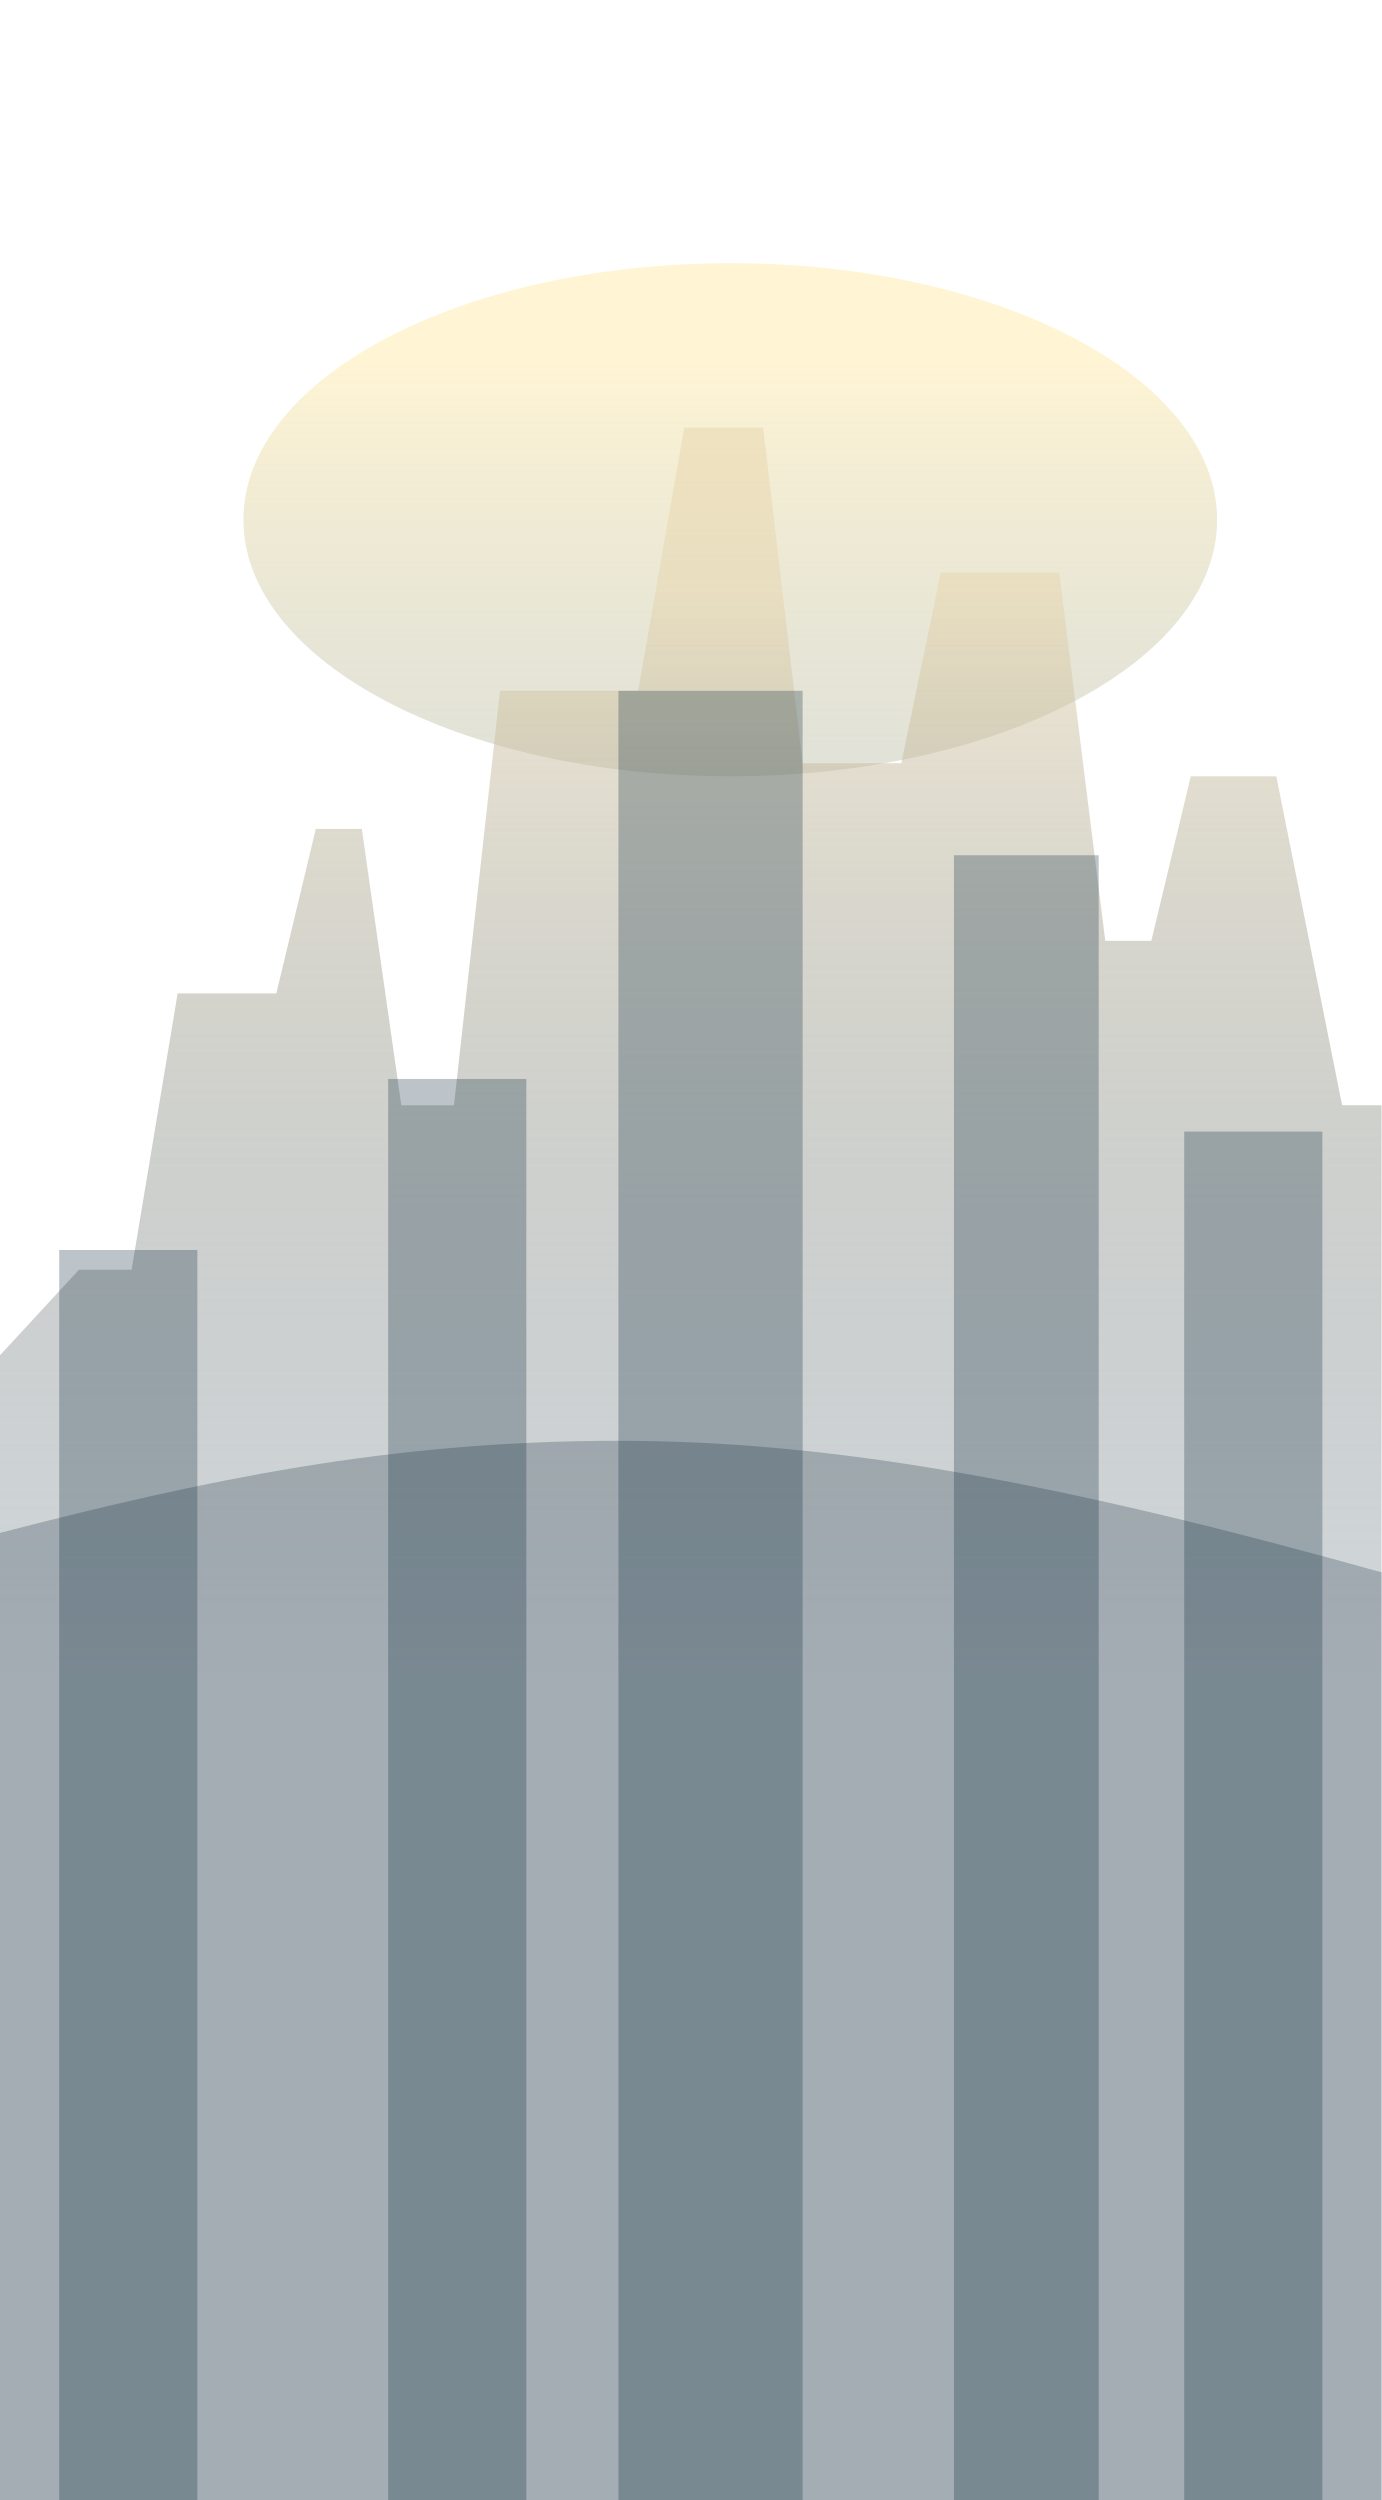
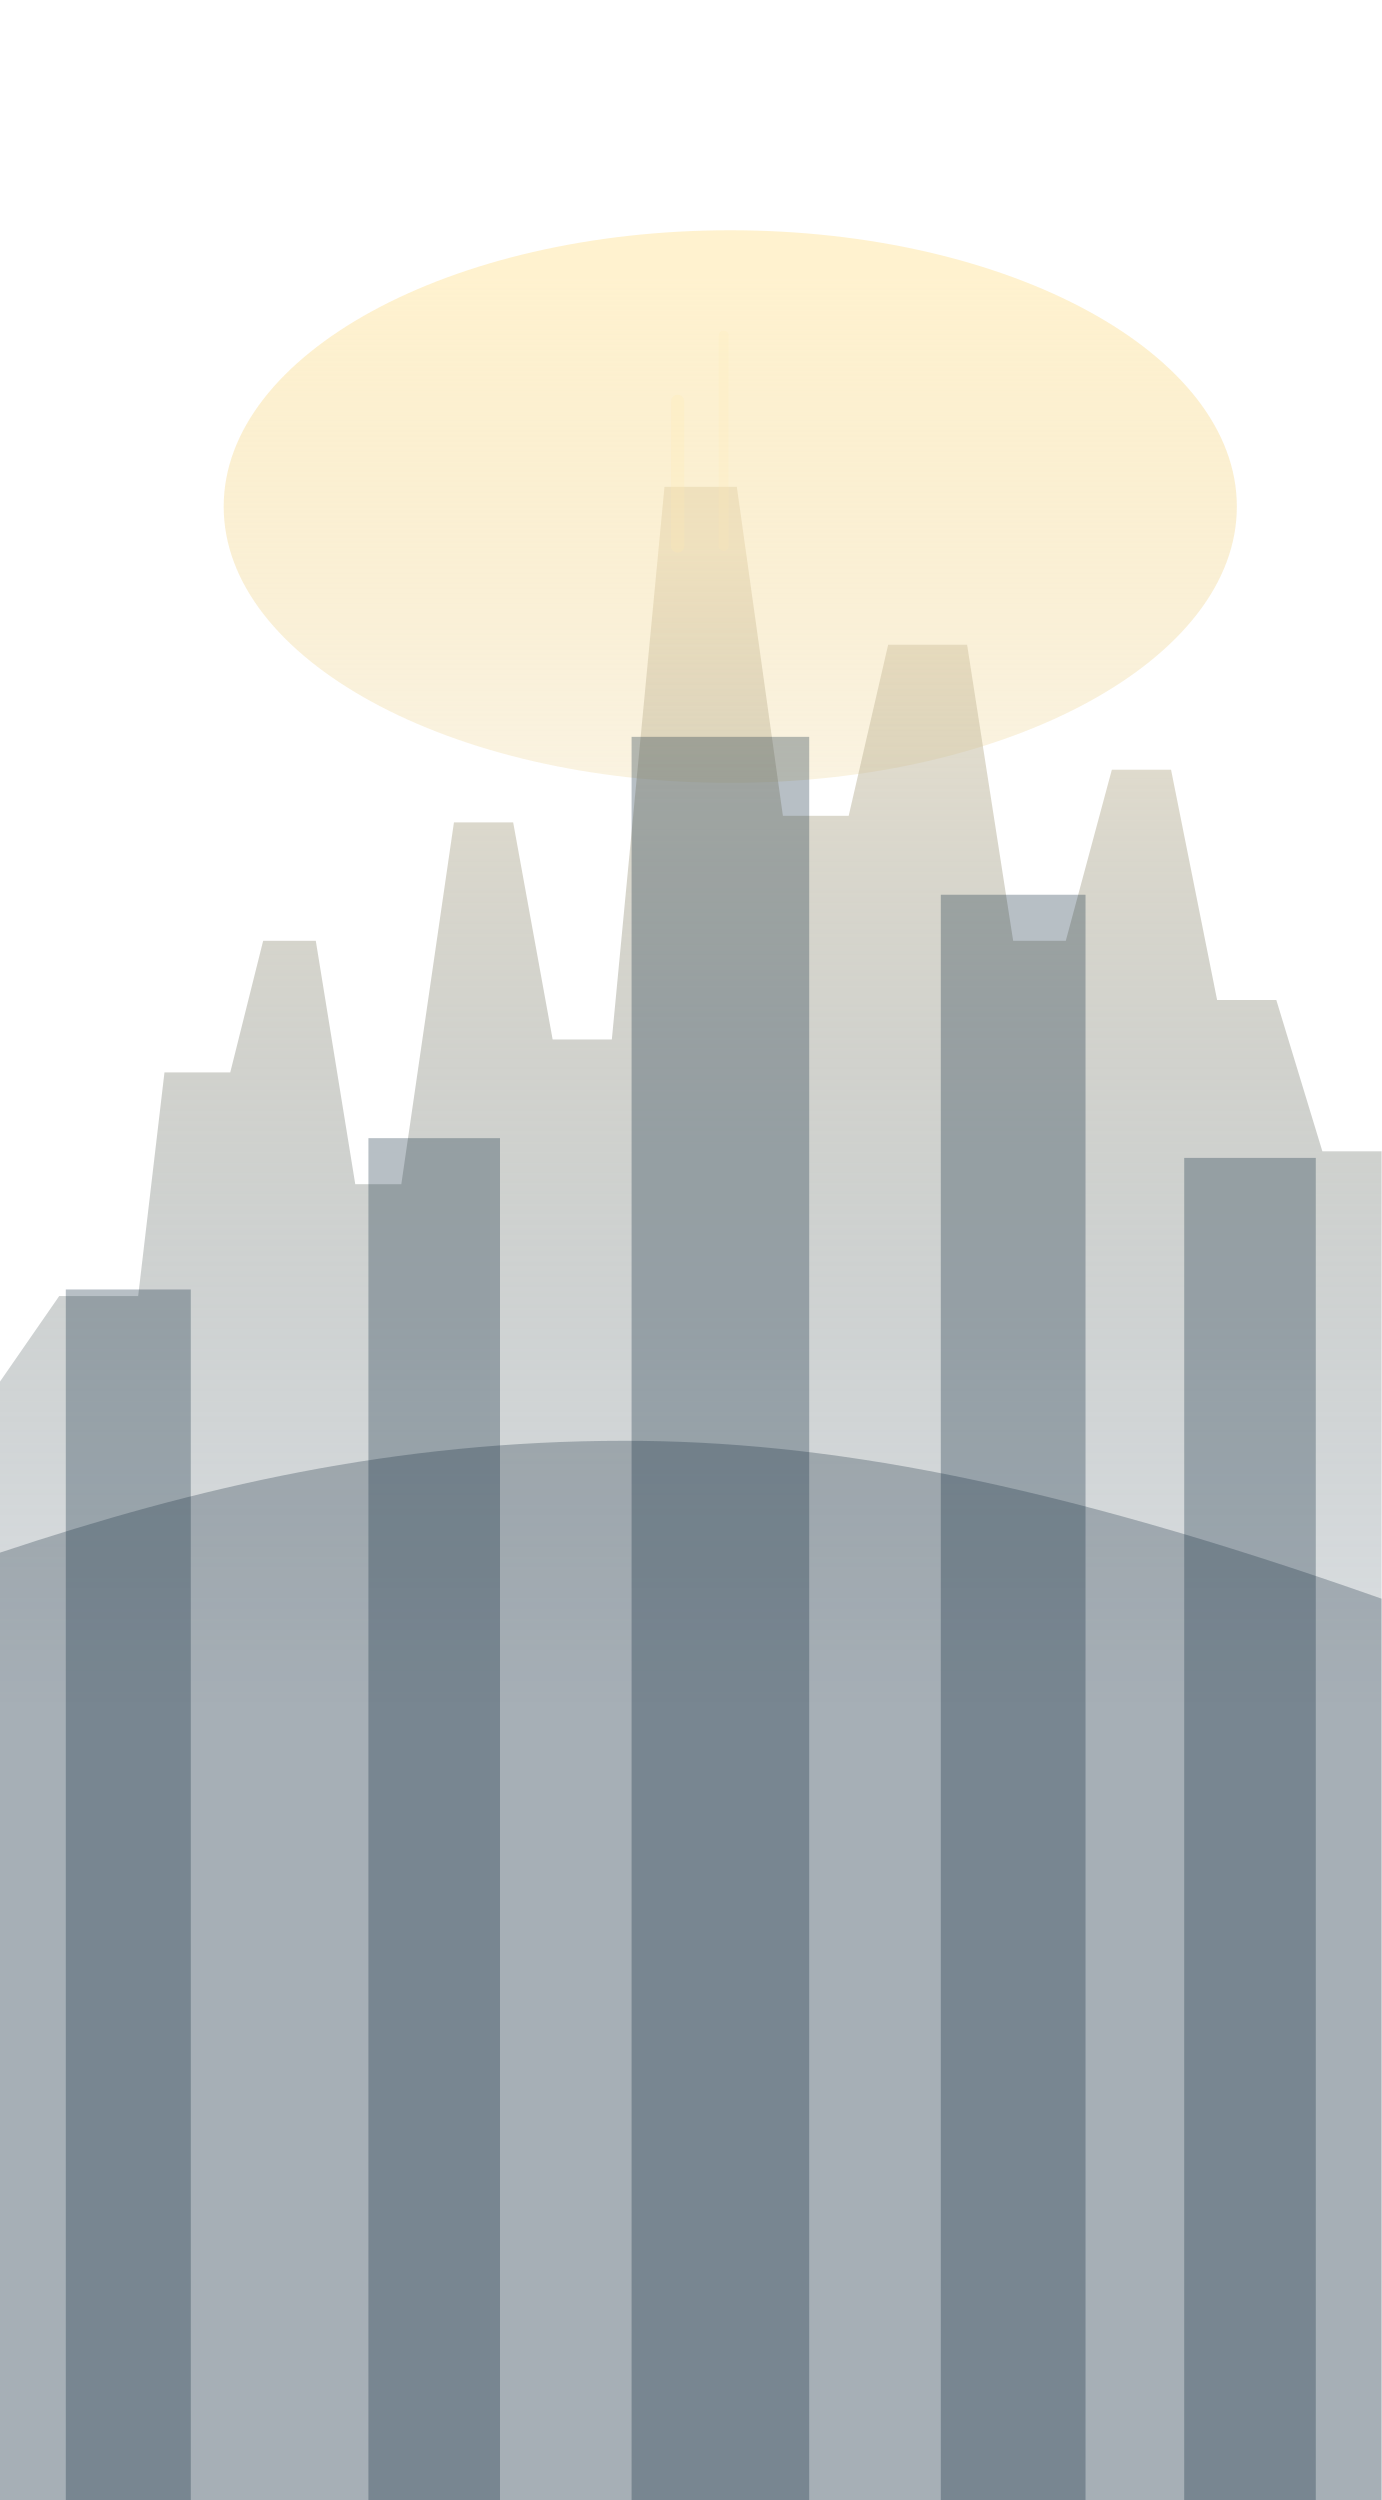
<svg xmlns="http://www.w3.org/2000/svg" viewBox="0 0 420 760" fill="none">
  <defs>
-     <linearGradient id="farGlow" x1="210" x2="210" y1="110" y2="460" gradientUnits="userSpaceOnUse">
-       <stop stop-color="#FFECB2" stop-opacity="0.55" />
+     <linearGradient id="farGlow" x1="210" x2="210" y1="84" y2="446" gradientUnits="userSpaceOnUse">
+       <stop stop-color="#FFEAB2" stop-opacity="0.62" />
+       <stop offset="0.5" stop-color="#E5C574" stop-opacity="0.16" />
      <stop offset="1" stop-color="#123D59" stop-opacity="0" />
    </linearGradient>
-     <linearGradient id="stack" x1="0" x2="0" y1="180" y2="510" gradientUnits="userSpaceOnUse">
-       <stop stop-color="#E7D6AF" stop-opacity="0.55" />
-       <stop offset="1" stop-color="#0F2A3D" stop-opacity="0.18" />
+     <linearGradient id="stack" x1="0" x2="0" y1="166" y2="520" gradientUnits="userSpaceOnUse">
+       <stop stop-color="#E7D6AF" stop-opacity="0.58" />
+       <stop offset="1" stop-color="#0F2A3D" stop-opacity="0.14" />
    </linearGradient>
  </defs>
-   <ellipse cx="222" cy="158" rx="148" ry="78" fill="url(#farGlow)" />
-   <path d="M0 412L24 386H40L54 302H84L96 252H110L122 336H138L152 210H194L208 130H232L244 232H274L286 174H322L336 286H350L362 236H388L408 336H420V760H0V412Z" fill="url(#stack)" />
-   <path d="M18 380H60V760H18V380ZM118 328H160V760H118V328ZM188 210H244V760H188V210ZM290 260H334V760H290V260ZM360 344H402V760H360V344Z" fill="#102B3D" fill-opacity="0.28" />
-   <path d="M0 466C62 450 118 438 188 438C252 438 320 450 420 478V760H0V466Z" fill="#0B2232" fill-opacity="0.24" />
+   <ellipse cx="222" cy="154" rx="154" ry="84" fill="url(#farGlow)" />
+   <path d="M0 420L18 394H42L50 326H70L80 286H96L108 360H122L138 250H156L168 316H186L202 148H224L238 248H258L270 196H294L308 286H324L338 234H356L370 304H388L402 350H420V760H0V420Z" fill="url(#stack)" />
+   <path d="M20 392H58V760H20V392ZM112 346H152V760H112V346ZM192 224H246V760H192V224ZM286 272H330V760H286V272ZM360 352H400V760H360V352Z" fill="#102B3D" fill-opacity="0.3" />
+   <path d="M206 166V122" stroke="#FFEAB2" stroke-opacity="0.24" stroke-width="4" stroke-linecap="round" />
+   <path d="M220 166V102" stroke="#FFEAB2" stroke-opacity="0.18" stroke-width="3" stroke-linecap="round" />
+   <path d="M0 472C60 452 120 438 190 438C250 438 318 450 420 486V760H0V472Z" fill="#0B2232" fill-opacity="0.26" />
</svg>
